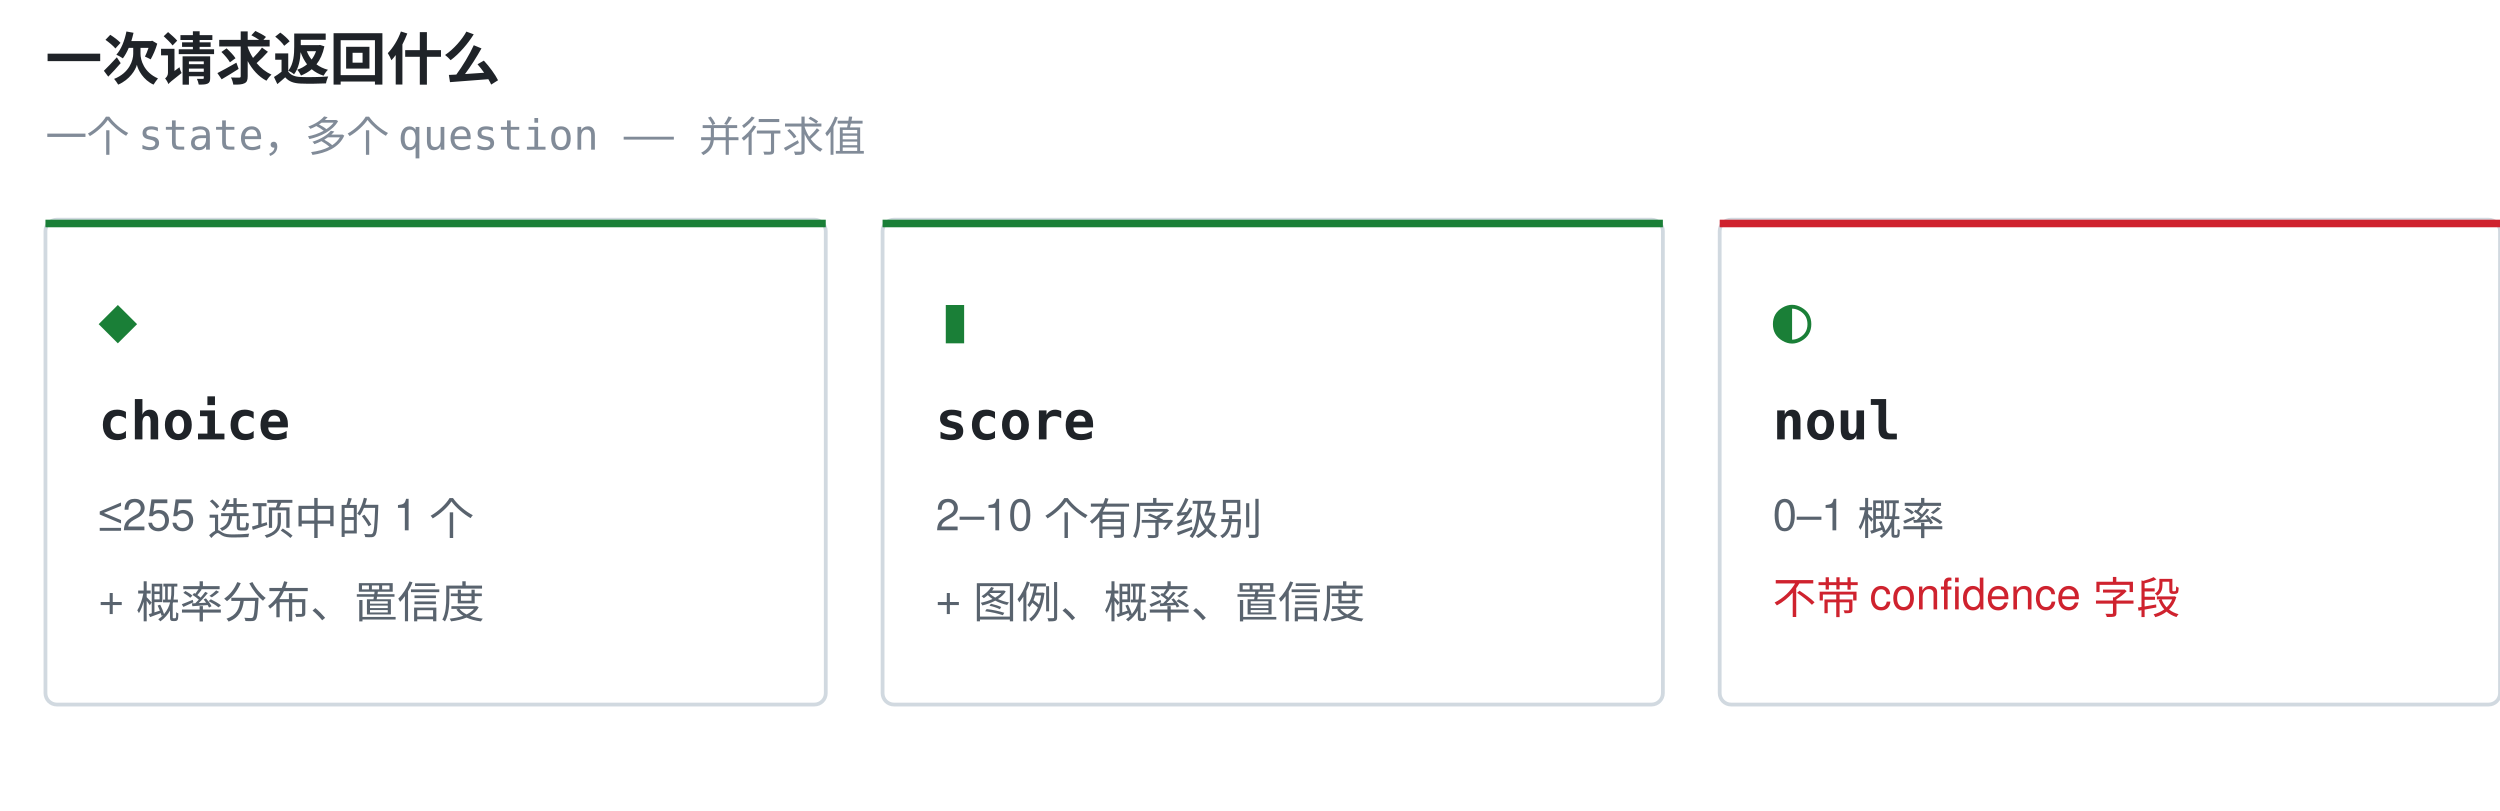
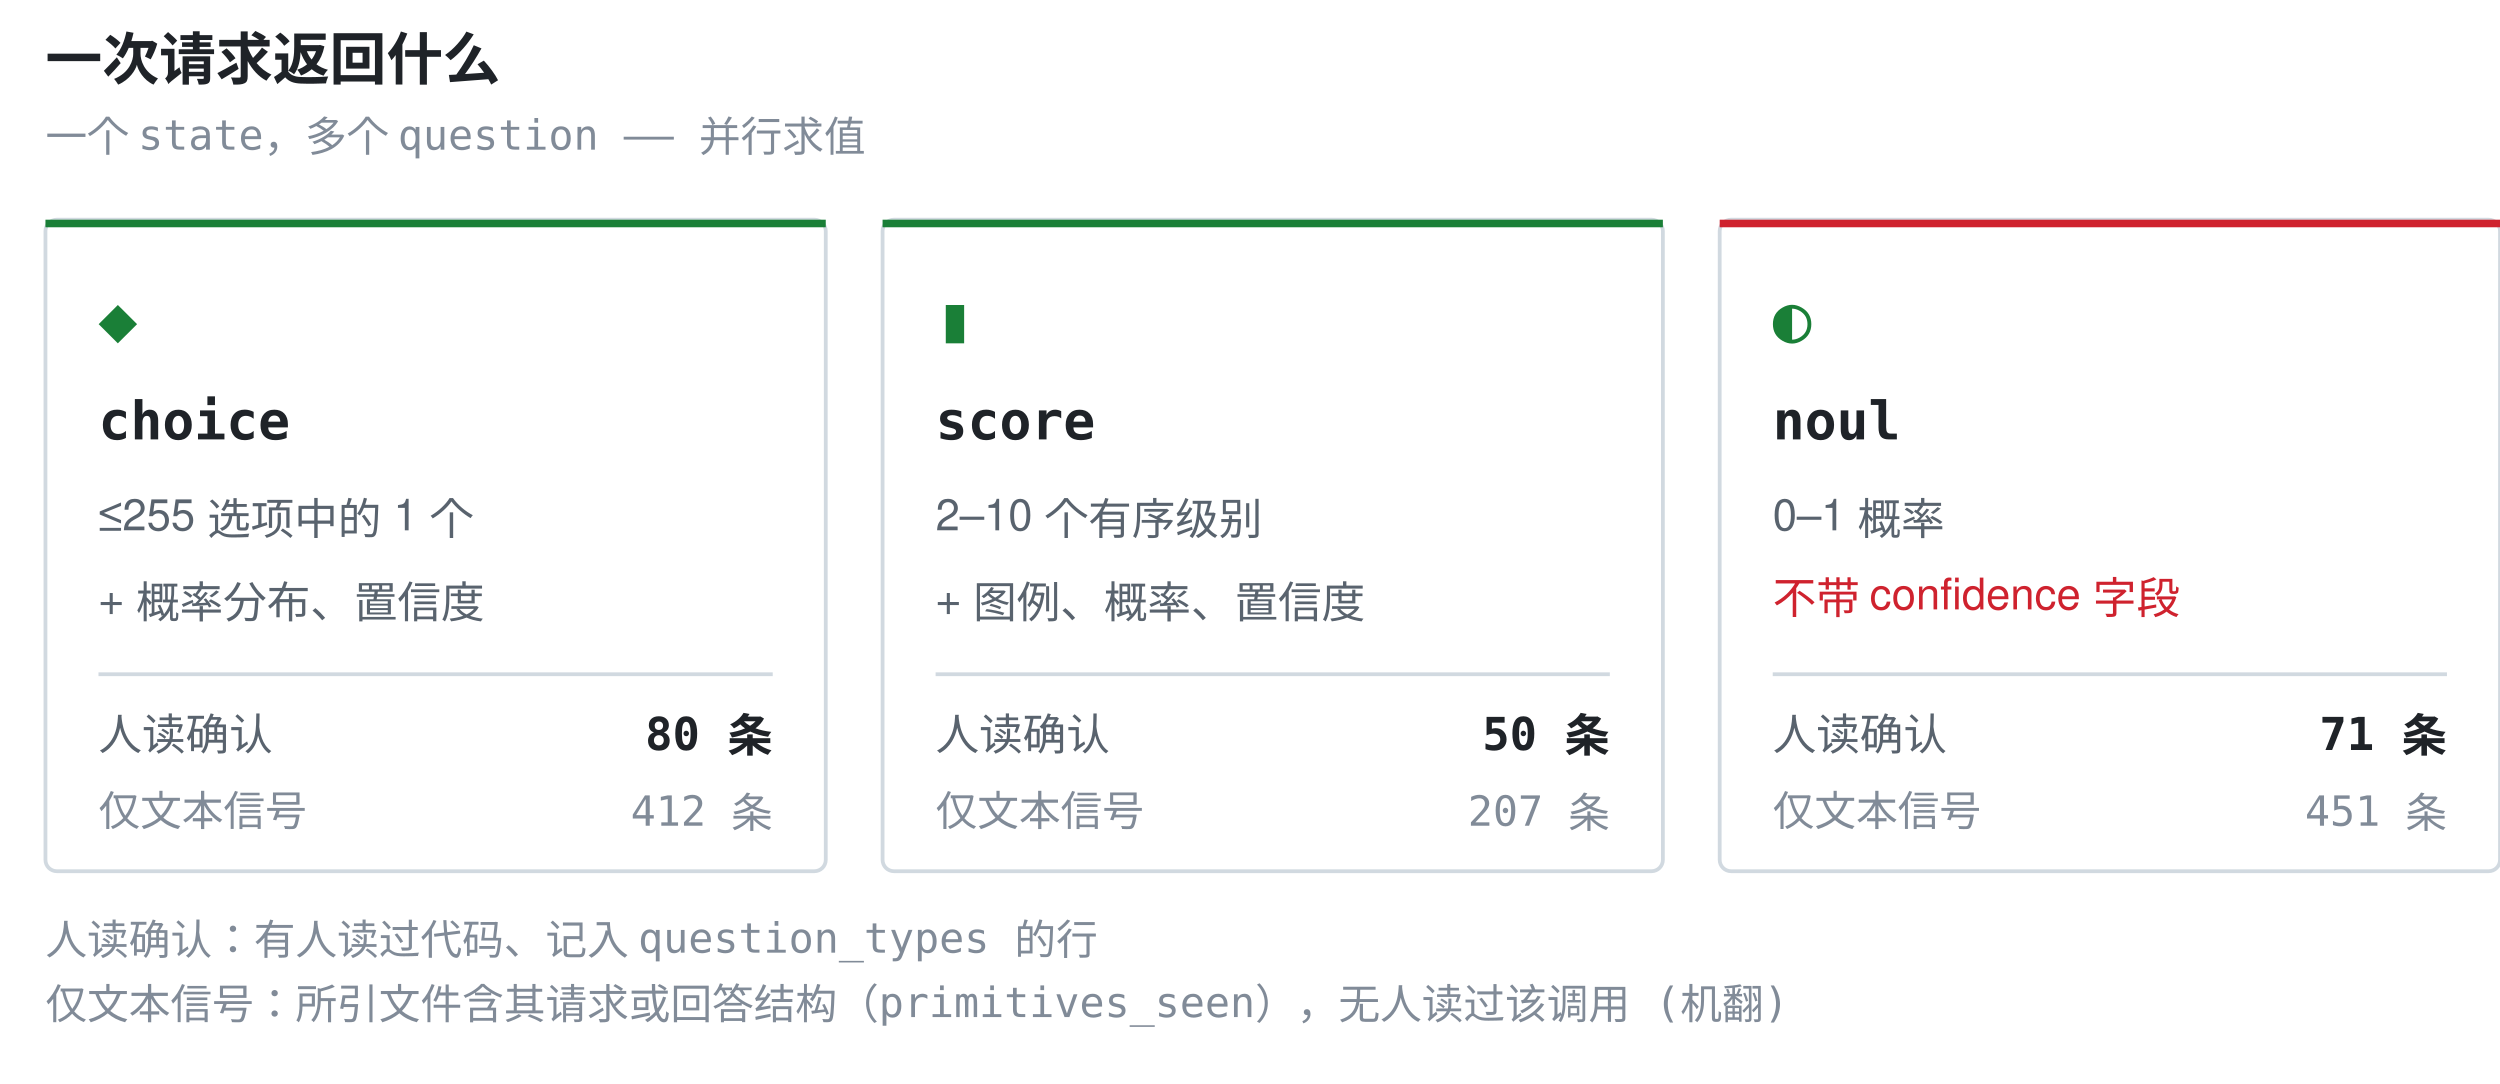
- <svg xmlns="http://www.w3.org/2000/svg" width="660" height="214" viewBox="0 0 660 214" role="img" aria-label="一次请求返回什么">
-   <style>.t{font:600 15px ui-monospace,SFMono-Regular,'SF Mono',Menlo,Consolas,monospace;fill:#1f2328}.g{font:17px ui-monospace,SFMono-Regular,'SF Mono',Menlo,Consolas,monospace;fill:#1a7f37}.n{font:600 14px ui-monospace,SFMono-Regular,'SF Mono',Menlo,Consolas,monospace;fill:#1f2328}.d{font:11.5px -apple-system,BlinkMacSystemFont,'Segoe UI',Helvetica,Arial,sans-serif;fill:#59636e}.w{font:11.5px -apple-system,BlinkMacSystemFont,'Segoe UI',Helvetica,Arial,sans-serif;fill:#cf222e}.k{font:11px ui-monospace,SFMono-Regular,'SF Mono',Menlo,Consolas,monospace;fill:#818b98}</style>
+ <svg xmlns="http://www.w3.org/2000/svg" width="660" height="286" viewBox="0 0 660 286" role="img" aria-label="一次请求返回什么">
+   <style>.t{font:600 15px ui-monospace,SFMono-Regular,'SF Mono',Menlo,Consolas,monospace;fill:#1f2328}.g{font:17px ui-monospace,SFMono-Regular,'SF Mono',Menlo,Consolas,monospace;fill:#1a7f37}.n{font:600 14px ui-monospace,SFMono-Regular,'SF Mono',Menlo,Consolas,monospace;fill:#1f2328}.d{font:11.5px -apple-system,BlinkMacSystemFont,'Segoe UI',Helvetica,Arial,sans-serif;fill:#59636e}.w{font:11.5px -apple-system,BlinkMacSystemFont,'Segoe UI',Helvetica,Arial,sans-serif;fill:#cf222e}.k{font:11px ui-monospace,SFMono-Regular,'SF Mono',Menlo,Consolas,monospace;fill:#818b98}.c{font:600 12px ui-monospace,SFMono-Regular,'SF Mono',Menlo,Consolas,monospace;fill:#1f2328}</style>
  <text x="12" y="21" class="t">一次请求返回什么</text>
  <text x="12" y="40" class="k">一个 state，多个 question —— 并行求值</text>
-   <rect x="12" y="58" width="206" height="128" rx="3" fill="none" stroke="#d1d9e0" />
+   <rect x="12" y="58" width="206" height="172" rx="3" fill="none" stroke="#d1d9e0" />
  <rect x="12" y="58" width="206" height="2" fill="#1a7f37" />
  <text x="26" y="90" class="g">◆</text>
  <text x="26" y="116" class="n">choice</text>
  <text x="26" y="140" class="d">≤255 选项中的 1 个</text>
  <text x="26" y="162" class="d">+ 概率分布、置信度</text>
-   <rect x="233" y="58" width="206" height="128" rx="3" fill="none" stroke="#d1d9e0" />
+   <line x1="26" y1="178" x2="204" y2="178" stroke="#d1d9e0" stroke-width="1" />
+   <text x="26" y="198" class="d">人读确认</text>
+   <text x="204" y="198" class="c" text-anchor="end">80 条</text>
+   <text x="26" y="218" class="k">仅文本信号</text>
+   <text x="204" y="218" class="k" text-anchor="end">412 条</text>
+   <rect x="233" y="58" width="206" height="172" rx="3" fill="none" stroke="#d1d9e0" />
  <rect x="233" y="58" width="206" height="2" fill="#1a7f37" />
  <text x="247" y="90" class="g">▮</text>
  <text x="247" y="116" class="n">score</text>
  <text x="247" y="140" class="d">2–10 个有序级别</text>
  <text x="247" y="162" class="d">+ 图例、概率、置信度</text>
-   <rect x="454" y="58" width="206" height="128" rx="3" fill="none" stroke="#d1d9e0" />
+   <line x1="247" y1="178" x2="425" y2="178" stroke="#d1d9e0" stroke-width="1" />
+   <text x="247" y="198" class="d">人读确认</text>
+   <text x="425" y="198" class="c" text-anchor="end">50 条</text>
+   <text x="247" y="218" class="k">仅文本信号</text>
+   <text x="425" y="218" class="k" text-anchor="end">207 条</text>
+   <rect x="454" y="58" width="206" height="172" rx="3" fill="none" stroke="#d1d9e0" />
  <rect x="454" y="58" width="206" height="2" fill="#cf222e" />
  <text x="468" y="90" class="g">◐</text>
  <text x="468" y="116" class="n">noul</text>
  <text x="468" y="140" class="d">0–1 概率</text>
  <text x="468" y="162" class="w">不带 confidence 字段</text>
+   <line x1="468" y1="178" x2="646" y2="178" stroke="#d1d9e0" stroke-width="1" />
+   <text x="468" y="198" class="d">人读确认</text>
+   <text x="646" y="198" class="c" text-anchor="end">71 条</text>
+   <text x="468" y="218" class="k">仅文本信号</text>
+   <text x="646" y="218" class="k" text-anchor="end">451 条</text>
+   <text x="12" y="252" class="k">人读确认：有人读过代码、记入 question_types 的行</text>
+   <text x="12" y="269" class="k">仅文本信号：所引文件含其请求或回答结构（primitives_seen），无人读过该调用 (机翻)</text>
</svg>
